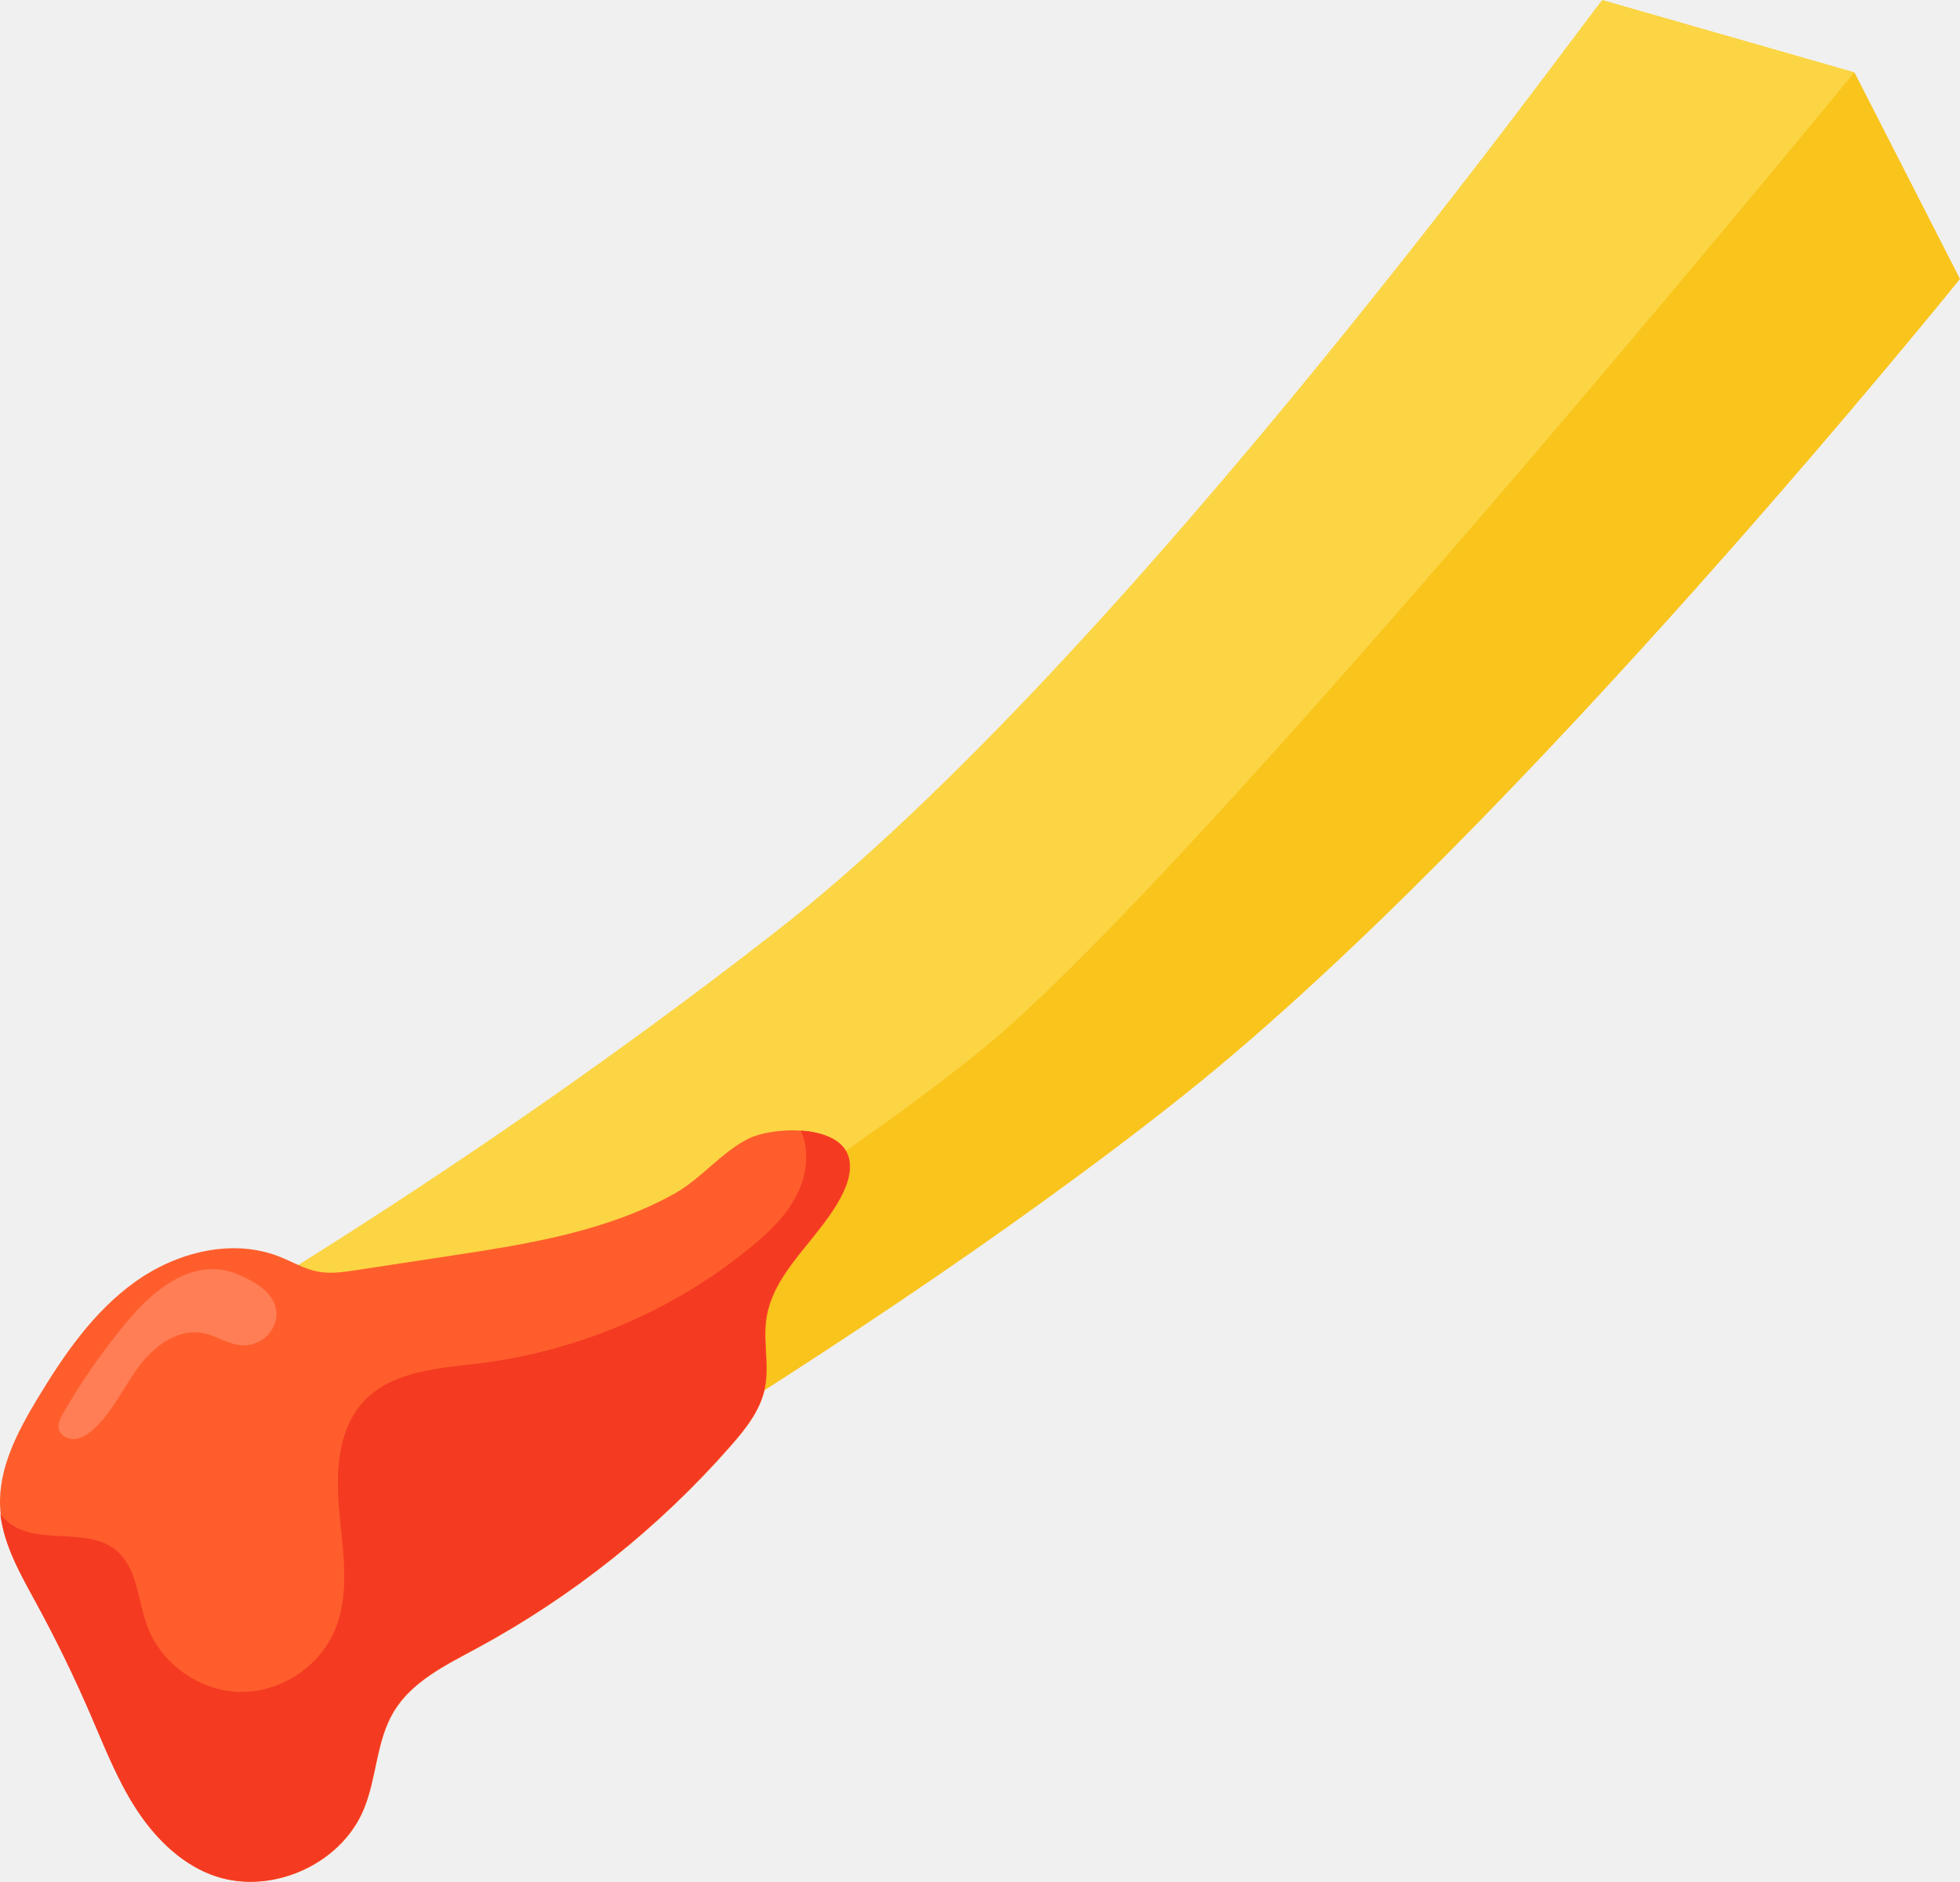
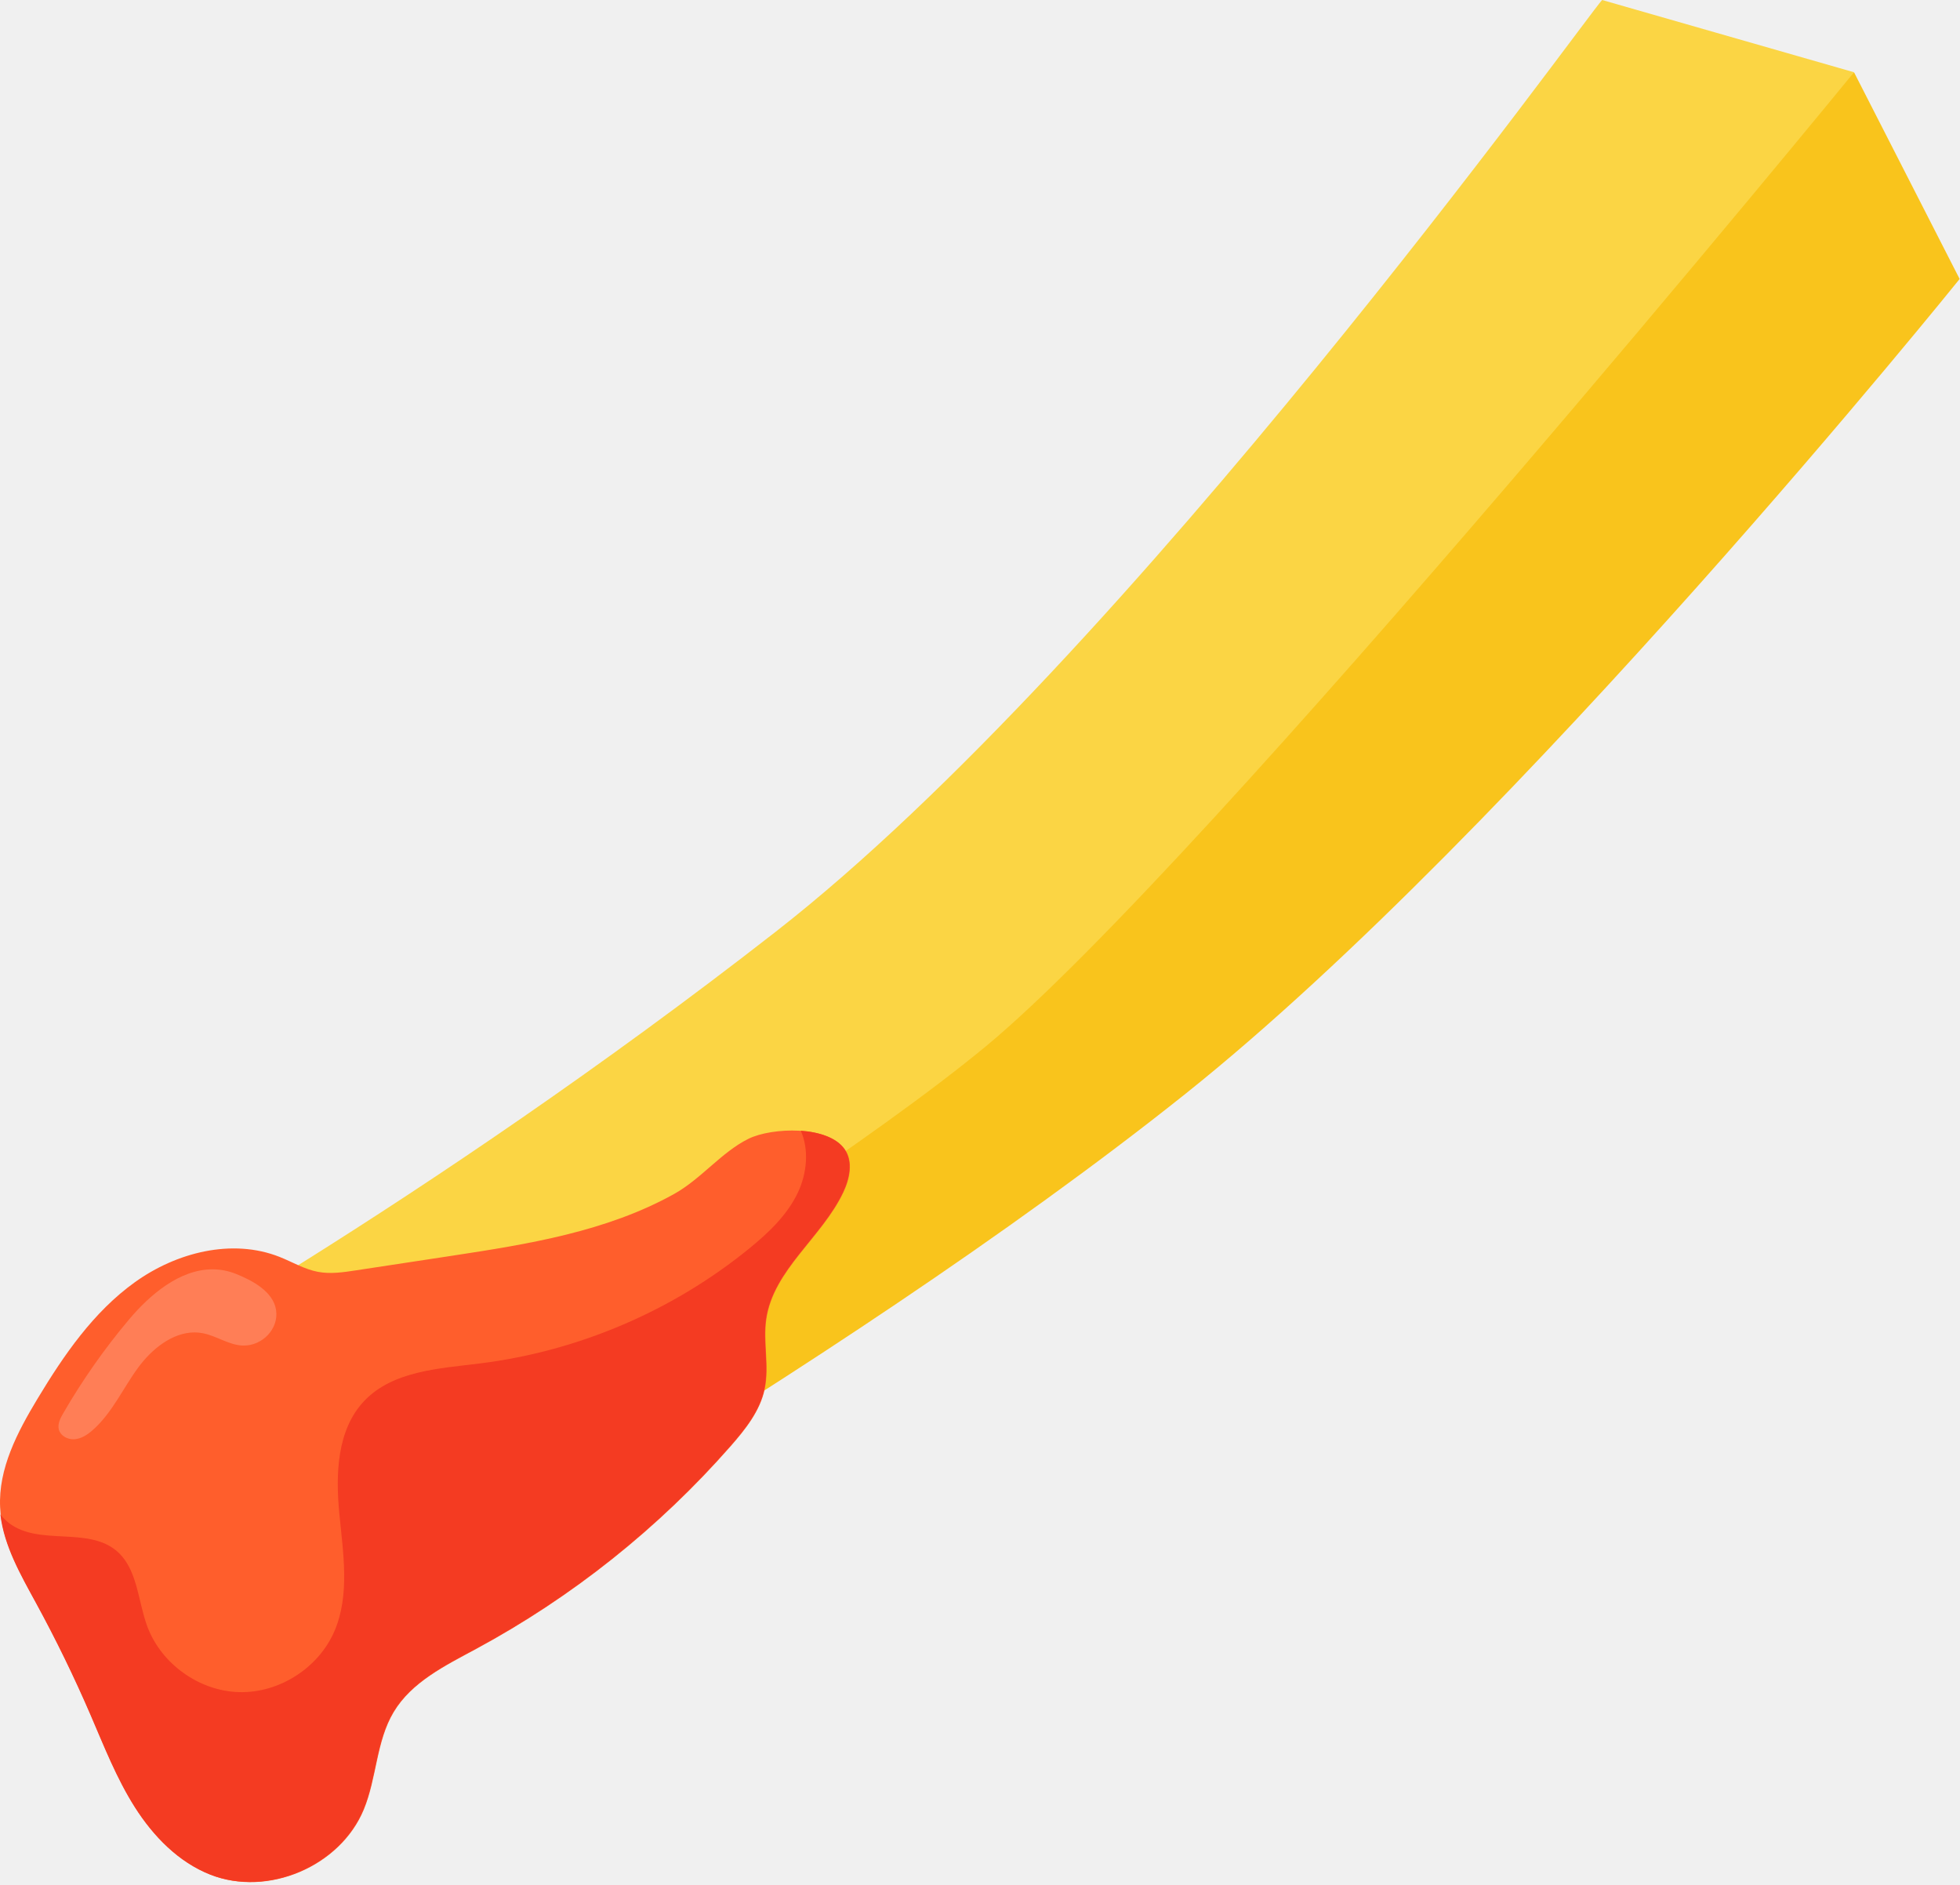
- <svg xmlns="http://www.w3.org/2000/svg" width="197.872mm" height="190.02mm" viewBox="0 0 197.872 190.02" version="1.1" id="svg1248">
-   <defs id="defs1245" />
-   <g id="layer1" transform="translate(-162.9507,35.75624)">
-     <g id="g1321">
-       <path d="m 350.158,-28.461 10.664,20.87 c 0,0 -44.725,55.563 -78.144,82.243 -35.789,28.564 -89.623,58.173 -89.623,58.173 L 177.089,125.435 188.36,114.033 350.158,-28.461" style="fill:#f9c41c;fill-opacity:1;fill-rule:nonzero;stroke:none;stroke-width:0.035" id="path402" />
-       <path d="m 324.723,-35.756 c -1.411,1.425 -47.868,66.326 -83.457,94.075 -35.588,27.753 -68.044,45.448 -68.044,45.448 l 3.866,21.668 c 0,0 63.137,-37.155 85.39,-55.541 22.253,-18.39 87.679,-98.354 87.679,-98.354 l -25.435,-7.295" style="fill:#fbd544;fill-opacity:1;fill-rule:nonzero;stroke:none;stroke-width:0.035" id="path404" />
-       <path d="m 208.606,91.022 c -3.242,0.494 -6.481,0.984 -9.723,1.478 -1.266,0.194 -2.565,0.388 -3.828,0.148 -1.365,-0.254 -2.586,-0.998 -3.881,-1.51 -4.794,-1.894 -10.414,-0.452 -14.601,2.554 -4.187,3.002 -7.183,7.366 -9.842,11.779 -2.021,3.358 -3.958,7.038 -3.768,10.954 0.169,3.493 2.007,6.646 3.679,9.716 1.997,3.665 3.828,7.422 5.482,11.254 1.369,3.171 2.628,6.413 4.48,9.331 1.856,2.914 4.389,5.521 7.602,6.787 5.779,2.279 13.106,-0.833 15.48,-6.576 1.316,-3.182 1.249,-6.886 3.02,-9.842 1.817,-3.034 5.2,-4.688 8.311,-6.368 9.694,-5.228 18.447,-12.196 25.71,-20.475 1.489,-1.7 2.967,-3.545 3.436,-5.757 0.494,-2.304 -0.169,-4.713 0.162,-7.041 0.713,-5.002 5.623,-8.262 7.786,-12.831 0.646,-1.365 1.009,-3.076 0.155,-4.325 -1.672,-2.448 -7.387,-2.247 -9.754,-1.076 -2.706,1.341 -4.766,4.043 -7.475,5.553 -6.84,3.817 -14.792,5.084 -22.433,6.248" style="fill:#ff5e2c;fill-opacity:1;fill-rule:nonzero;stroke:none;stroke-width:0.035" id="path406" />
-       <path d="m 248.075,84.608 c 0.649,-1.369 1.012,-3.08 0.159,-4.325 -0.808,-1.185 -2.561,-1.75 -4.424,-1.884 0.847,1.926 0.624,4.29 -0.286,6.227 -1.076,2.286 -2.967,4.075 -4.925,5.669 -7.729,6.294 -17.254,10.361 -27.146,11.596 -4.163,0.522 -8.826,0.748 -11.719,3.785 -2.766,2.907 -2.903,7.387 -2.519,11.381 0.381,3.99 1.087,8.199 -0.501,11.882 -1.602,3.711 -5.588,6.255 -9.627,6.142 -4.039,-0.109 -7.881,-2.872 -9.275,-6.664 -0.963,-2.628 -0.977,-5.86 -3.143,-7.638 -2.914,-2.395 -7.768,-0.469 -10.781,-2.745 -0.346,-0.265 -0.642,-0.568 -0.9,-0.9 0.367,3.207 2.064,6.135 3.619,8.992 1.997,3.662 3.828,7.419 5.479,11.25 1.369,3.171 2.628,6.413 4.484,9.331 1.852,2.914 4.385,5.524 7.599,6.791 5.782,2.275 13.109,-0.836 15.483,-6.579 1.316,-3.182 1.249,-6.886 3.016,-9.839 1.817,-3.037 5.2,-4.692 8.315,-6.371 9.694,-5.225 18.443,-12.196 25.707,-20.475 1.492,-1.7 2.967,-3.545 3.44,-5.757 0.49,-2.3 -0.169,-4.71 0.159,-7.041 0.713,-5.002 5.623,-8.262 7.786,-12.827" style="fill:#f43b22;fill-opacity:1;fill-rule:nonzero;stroke:none;stroke-width:0.035" id="path408" />
-       <path d="m 170.361,109.553 c -0.646,0 -1.312,-0.374 -1.471,-0.991 -0.141,-0.561 0.152,-1.129 0.441,-1.63 1.937,-3.348 4.166,-6.526 6.657,-9.483 2.074,-2.466 5.091,-5.055 8.414,-5.055 0.787,0 1.591,0.145 2.402,0.473 1.602,0.642 3.736,1.76 4.022,3.63 0.289,1.912 -1.376,3.595 -3.253,3.595 -0.06,0 -0.12,0 -0.18,-0.004 -1.393,-0.081 -2.607,-0.988 -3.979,-1.245 -0.275,-0.053 -0.547,-0.078 -0.818,-0.078 -2.251,0 -4.329,1.686 -5.701,3.56 -1.538,2.099 -2.625,4.576 -4.576,6.294 -0.515,0.459 -1.122,0.864 -1.806,0.928 -0.053,0.007 -0.102,0.007 -0.152,0.007" style="fill:#ff7e56;fill-opacity:1;fill-rule:nonzero;stroke:none;stroke-width:0.035" id="path410" />
-     </g>
+ <svg xmlns="http://www.w3.org/2000/svg" width="748" height="719" viewBox="0 0 748 719" fill="none">
+   <g clip-path="url(#clip0_141_1391)">
+     <path d="M707.556 27.573L747.862 106.453C747.862 106.453 578.822 316.453 452.516 417.293C317.249 525.253 113.782 637.16 113.782 637.16L53.435 609.227L96.035 566.133L707.556 27.573Z" fill="#F9C41C" />
+     <path d="M611.422 0C606.089 5.387 430.502 250.68 295.996 355.56C161.489 460.453 38.822 527.333 38.822 527.333L53.436 609.227C53.436 609.227 292.062 468.8 376.169 399.307C460.276 329.8 707.556 27.573 707.556 27.573L611.422 0Z" fill="#FBD544" />
+     <path d="M172.556 479.16C160.302 481.027 148.062 482.88 135.809 484.747C131.022 485.48 126.116 486.213 121.342 485.307C116.182 484.347 111.569 481.533 106.676 479.6C88.556 472.44 67.316 477.893 51.489 489.253C35.662 500.6 24.342 517.093 14.289 533.773C6.649 546.467 -0.671 560.373 0.049 575.173C0.689 588.373 7.636 600.293 13.956 611.893C21.502 625.747 28.422 639.947 34.676 654.427C39.849 666.413 44.609 678.667 51.609 689.693C58.622 700.707 68.196 710.56 80.342 715.347C102.182 723.96 129.876 712.2 138.849 690.493C143.822 678.467 143.569 664.467 150.262 653.293C157.129 641.827 169.916 635.573 181.676 629.227C218.316 609.467 251.396 583.133 278.849 551.84C284.476 545.413 290.062 538.44 291.836 530.08C293.702 521.373 291.196 512.267 292.449 503.467C295.142 484.56 313.702 472.24 321.876 454.973C324.316 449.813 325.689 443.347 322.462 438.627C316.142 429.373 294.542 430.133 285.596 434.56C275.369 439.627 267.582 449.84 257.342 455.547C231.489 469.973 201.436 474.76 172.556 479.16" fill="#FF5E2C" />
+     <path d="M321.729 454.92C324.183 449.747 325.556 443.28 322.329 438.573C319.276 434.093 312.649 431.96 305.609 431.453C308.809 438.733 307.969 447.667 304.529 454.987C300.463 463.627 293.316 470.387 285.916 476.413C256.703 500.2 220.703 515.573 183.316 520.24C167.583 522.213 149.956 523.067 139.023 534.547C128.569 545.533 128.049 562.467 129.503 577.56C130.943 592.64 133.609 608.547 127.609 622.467C121.556 636.493 106.489 646.107 91.223 645.68C75.956 645.267 61.436 634.827 56.169 620.493C52.529 610.56 52.476 598.347 44.289 591.627C33.276 582.573 14.929 589.853 3.543 581.253C2.236 580.253 1.116 579.107 0.143 577.853C1.529 589.973 7.943 601.04 13.823 611.84C21.369 625.68 28.289 639.88 34.529 654.36C39.703 666.347 44.463 678.6 51.476 689.627C58.476 700.64 68.049 710.507 80.196 715.293C102.049 723.893 129.743 712.133 138.716 690.427C143.689 678.4 143.436 664.4 150.116 653.24C156.983 641.76 169.769 635.507 181.543 629.16C218.183 609.413 251.249 583.067 278.703 551.773C284.343 545.347 289.916 538.373 291.703 530.013C293.556 521.32 291.063 512.213 292.303 503.4C294.996 484.493 313.556 472.173 321.729 454.92" fill="#F43B22" />
+     <path d="M28.009 549.2C25.569 549.2 23.049 547.787 22.449 545.453C21.916 543.333 23.022 541.187 24.115 539.293C31.435 526.64 39.862 514.627 49.275 503.453C57.115 494.133 68.516 484.347 81.076 484.347C84.049 484.347 87.089 484.893 90.156 486.133C96.209 488.56 104.275 492.787 105.355 499.853C106.449 507.08 100.155 513.44 93.062 513.44C92.835 513.44 92.609 513.44 92.382 513.425C87.115 513.118 82.529 509.692 77.342 508.718C76.302 508.518 75.275 508.425 74.249 508.425C65.742 508.425 57.889 514.798 52.702 521.878C46.889 529.812 42.782 539.172 35.409 545.665C33.462 547.398 31.169 548.932 28.582 549.172C28.382 549.198 28.195 549.198 28.009 549.198" fill="#FF7E56" />
  </g>
+   <defs>
+     <clipPath id="clip0_141_1391">
+       <rect width="747.862" height="718.185" fill="white" />
+     </clipPath>
+   </defs>
</svg>
